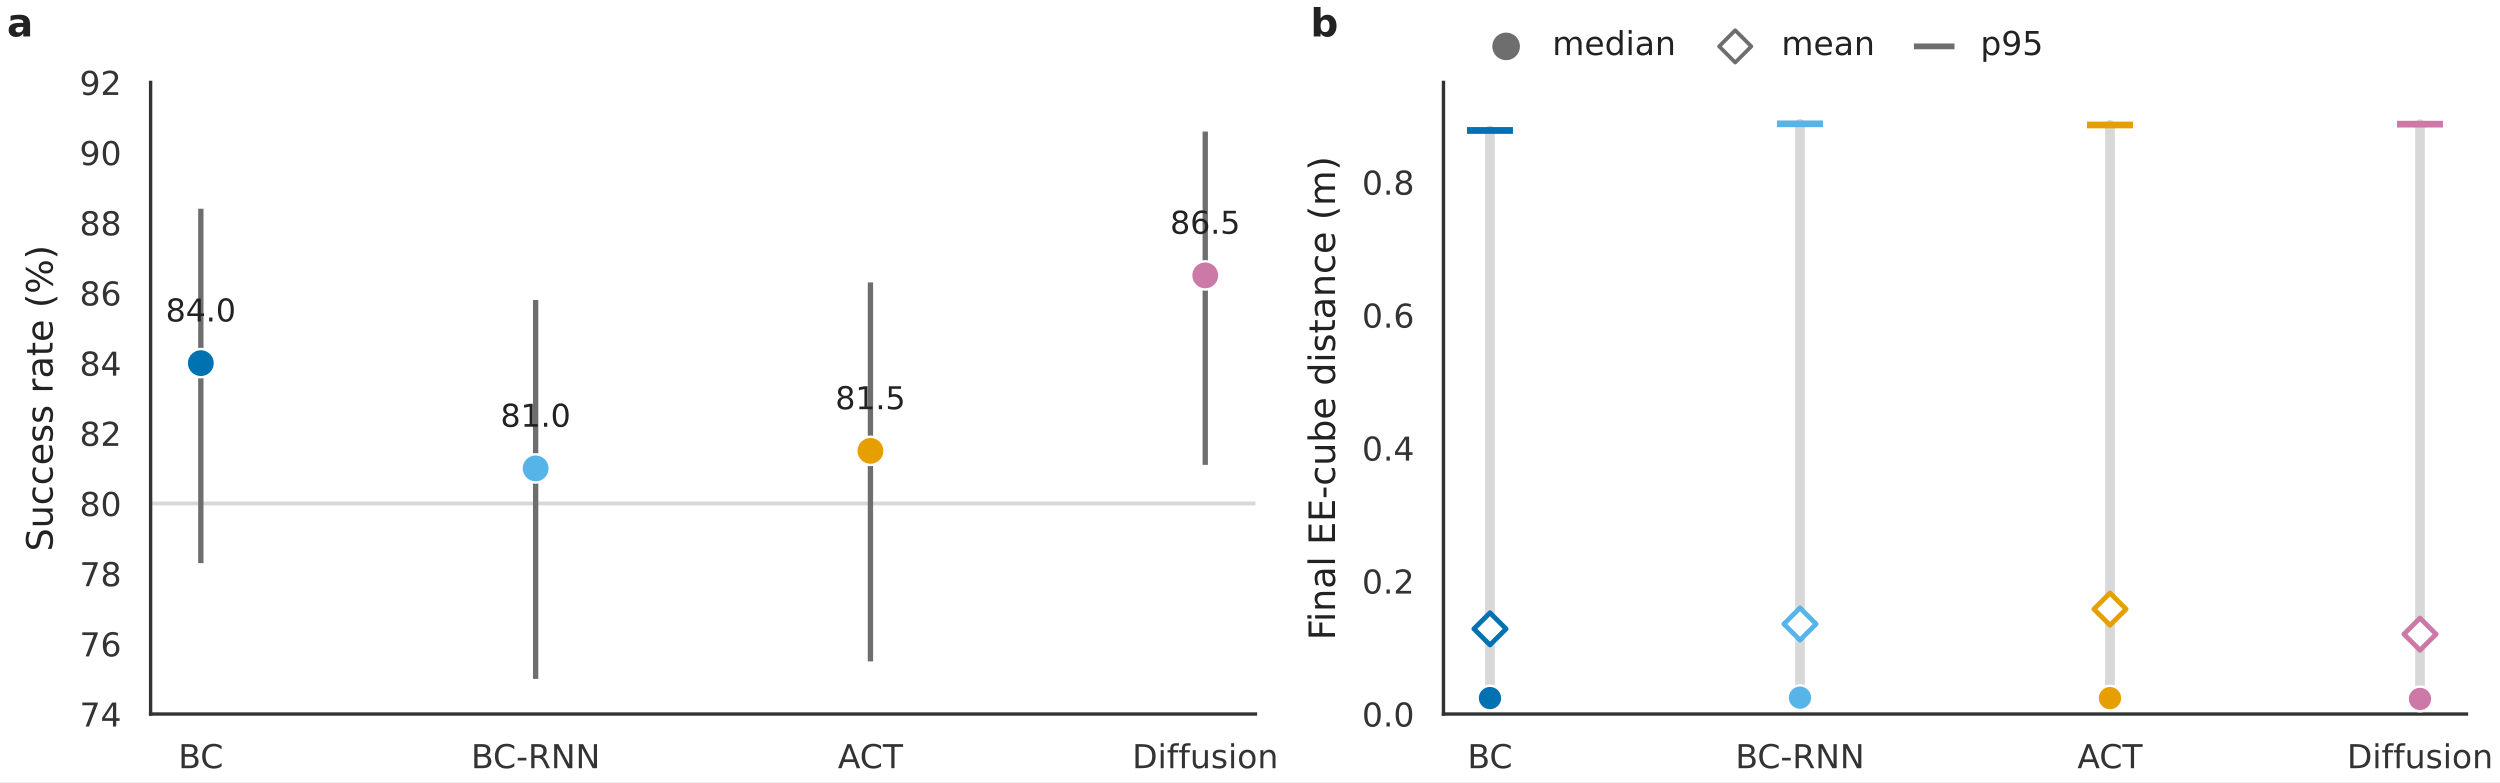
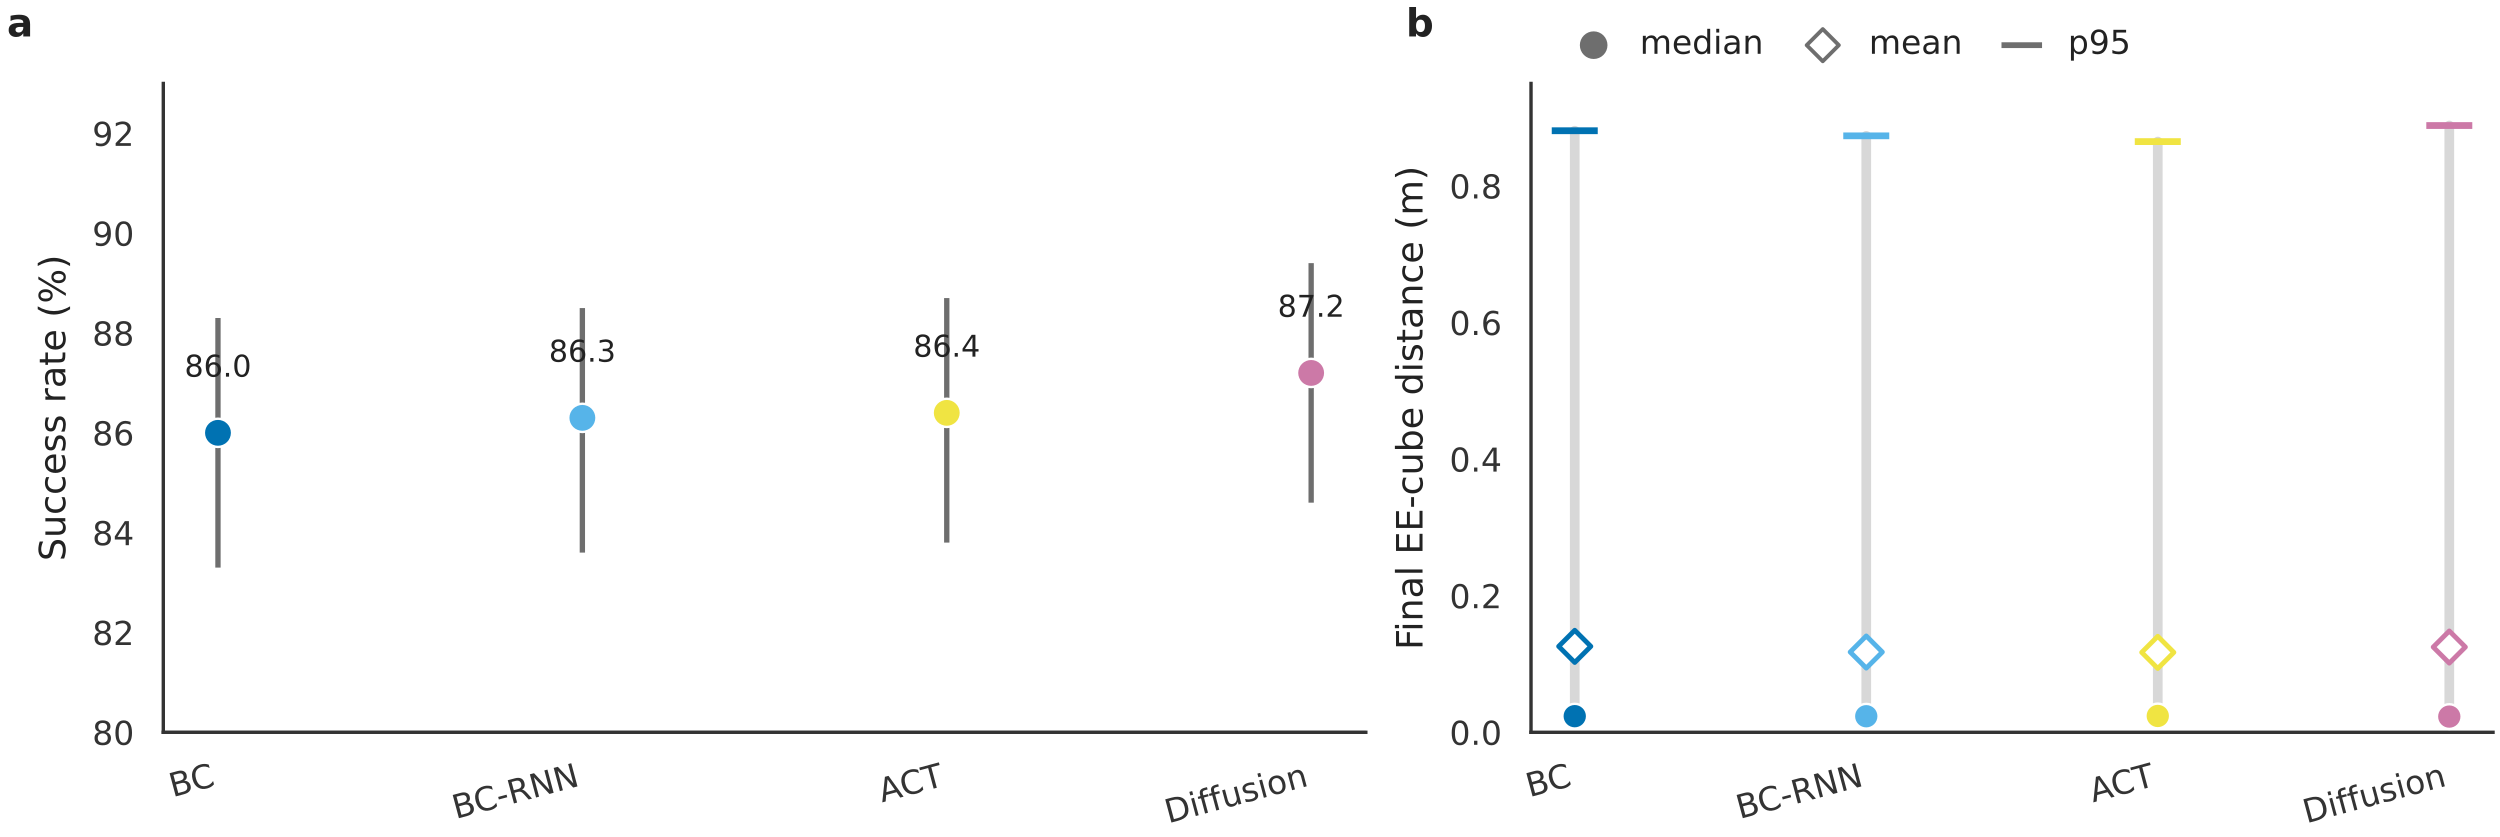
- <svg xmlns="http://www.w3.org/2000/svg" xmlns:xlink="http://www.w3.org/1999/xlink" width="515.619pt" height="161.287pt" viewBox="0 0 515.619 161.287" version="1.1">
+ <svg xmlns="http://www.w3.org/2000/svg" xmlns:xlink="http://www.w3.org/1999/xlink" width="515.615pt" height="172.626pt" viewBox="0 0 515.615 172.626" version="1.1">
  <defs>
    <style type="text/css">*{stroke-linejoin: round; stroke-linecap: butt}</style>
  </defs>
  <g id="figure_1">
    <g id="patch_1">
-       <path d="M 0 161.287  L 515.619 161.287  L 515.619 0  L 0 0  z " style="fill: #ffffff" />
+       <path d="M 0 172.626  L 515.615 172.626  L 515.615 0  L 0 0  z " style="fill: #ffffff" />
    </g>
    <g id="axes_1">
      <g id="patch_2">
-         <path d="M 31.064 147.266  L 258.937 147.266  L 258.937 16.999  L 31.064 16.999  z " style="fill: #ffffff" />
+         <path d="M 33.681 151.032  L 281.693 151.032  L 281.693 17.212  L 33.681 17.212  z " style="fill: #ffffff" />
      </g>
      <g id="line2d_1">
-         <path d="M 31.064 103.843  L 258.937 103.843  " clip-path="url(#p1df1c89a19)" style="fill: none; stroke: #d8d8d8; stroke-width: 0.8; stroke-linecap: round" />
+         <path d="M 33.681 151.032  L 281.693 151.032  " clip-path="url(#pcecabc7725)" style="fill: none; stroke: #d8d8d8; stroke-width: 0.8; stroke-linecap: round" />
      </g>
      <g id="matplotlib.axis_1">
        <g id="xtick_1">
          <g id="text_1">
-             <text style="font-size: 6.8px; font-family: 'DejaVu Sans'; text-anchor: middle; fill: #333333" x="41.421" y="158.433" transform="rotate(-0 41.4214 158.4329)">BC</text>
+             <text style="font-size: 6.8px; font-family: 'DejaVu Sans'; fill: #333333" transform="translate(35.61069 164.4287) rotate(-15)">BC</text>
          </g>
        </g>
        <g id="xtick_2">
          <g id="text_2">
-             <text style="font-size: 6.8px; font-family: 'DejaVu Sans'; text-anchor: middle; fill: #333333" x="110.474" y="158.433" transform="rotate(-0 110.4739 158.4329)">BC-RNN</text>
+             <text style="font-size: 6.8px; font-family: 'DejaVu Sans'; fill: #333333" transform="translate(94.00422 168.9199) rotate(-15)">BC-RNN</text>
          </g>
        </g>
        <g id="xtick_3">
          <g id="text_3">
-             <text style="font-size: 6.8px; font-family: 'DejaVu Sans'; text-anchor: middle; fill: #333333" x="179.526" y="158.433" transform="rotate(-0 179.5264 158.4329)">ACT</text>
+             <text style="font-size: 6.8px; font-family: 'DejaVu Sans'; fill: #333333" transform="translate(181.9222 165.5) rotate(-15)">ACT</text>
          </g>
        </g>
        <g id="xtick_4">
          <g id="text_4">
-             <text style="font-size: 6.8px; font-family: 'DejaVu Sans'; text-anchor: middle; fill: #333333" x="248.579" y="158.433" transform="rotate(-0 248.5789 158.4329)">Diffusion</text>
+             <text style="font-size: 6.8px; font-family: 'DejaVu Sans'; fill: #333333" transform="translate(240.9562 169.8197) rotate(-15)">Diffusion</text>
          </g>
        </g>
      </g>
      <g id="matplotlib.axis_2">
        <g id="ytick_1">
          <g id="text_5">
-             <text style="font-size: 6.8px; font-family: 'DejaVu Sans'; text-anchor: end; fill: #333333" x="25.064" y="149.849" transform="rotate(-0 25.06352 149.8494)">74</text>
+             <text style="font-size: 6.8px; font-family: 'DejaVu Sans'; text-anchor: end; fill: #333333" x="27.681" y="153.616" transform="rotate(-0 27.68149 153.6156)">80</text>
          </g>
        </g>
        <g id="ytick_2">
          <g id="text_6">
-             <text style="font-size: 6.8px; font-family: 'DejaVu Sans'; text-anchor: end; fill: #333333" x="25.064" y="135.375" transform="rotate(-0 25.06352 135.3753)">76</text>
+             <text style="font-size: 6.8px; font-family: 'DejaVu Sans'; text-anchor: end; fill: #333333" x="27.681" y="133.028" transform="rotate(-0 27.68149 133.0278)">82</text>
          </g>
        </g>
        <g id="ytick_3">
          <g id="text_7">
-             <text style="font-size: 6.8px; font-family: 'DejaVu Sans'; text-anchor: end; fill: #333333" x="25.064" y="120.901" transform="rotate(-0 25.06352 120.9011)">78</text>
+             <text style="font-size: 6.8px; font-family: 'DejaVu Sans'; text-anchor: end; fill: #333333" x="27.681" y="112.44" transform="rotate(-0 27.68149 112.4401)">84</text>
          </g>
        </g>
        <g id="ytick_4">
          <g id="text_8">
-             <text style="font-size: 6.8px; font-family: 'DejaVu Sans'; text-anchor: end; fill: #333333" x="25.064" y="106.427" transform="rotate(-0 25.06352 106.427)">80</text>
+             <text style="font-size: 6.8px; font-family: 'DejaVu Sans'; text-anchor: end; fill: #333333" x="27.681" y="91.852" transform="rotate(-0 27.68149 91.85233)">86</text>
          </g>
        </g>
        <g id="ytick_5">
          <g id="text_9">
-             <text style="font-size: 6.8px; font-family: 'DejaVu Sans'; text-anchor: end; fill: #333333" x="25.064" y="91.953" transform="rotate(-0 25.06352 91.9528)">82</text>
+             <text style="font-size: 6.8px; font-family: 'DejaVu Sans'; text-anchor: end; fill: #333333" x="27.681" y="71.265" transform="rotate(-0 27.68149 71.26457)">88</text>
          </g>
        </g>
        <g id="ytick_6">
          <g id="text_10">
-             <text style="font-size: 6.8px; font-family: 'DejaVu Sans'; text-anchor: end; fill: #333333" x="25.064" y="77.479" transform="rotate(-0 25.06352 77.47864)">84</text>
+             <text style="font-size: 6.8px; font-family: 'DejaVu Sans'; text-anchor: end; fill: #333333" x="27.681" y="50.677" transform="rotate(-0 27.68149 50.67682)">90</text>
          </g>
        </g>
        <g id="ytick_7">
          <g id="text_11">
-             <text style="font-size: 6.8px; font-family: 'DejaVu Sans'; text-anchor: end; fill: #333333" x="25.064" y="63.004" transform="rotate(-0 25.06352 63.00448)">86</text>
-           </g>
-         </g>
-         <g id="ytick_8">
-           <g id="text_12">
-             <text style="font-size: 6.8px; font-family: 'DejaVu Sans'; text-anchor: end; fill: #333333" x="25.064" y="48.53" transform="rotate(-0 25.06352 48.53033)">88</text>
-           </g>
-         </g>
-         <g id="ytick_9">
-           <g id="text_13">
-             <text style="font-size: 6.8px; font-family: 'DejaVu Sans'; text-anchor: end; fill: #333333" x="25.064" y="34.056" transform="rotate(-0 25.06352 34.05617)">90</text>
-           </g>
-         </g>
-         <g id="ytick_10">
-           <g id="text_14">
-             <text style="font-size: 6.8px; font-family: 'DejaVu Sans'; text-anchor: end; fill: #333333" x="25.064" y="19.582" transform="rotate(-0 25.06352 19.58201)">92</text>
-           </g>
-         </g>
-         <g id="text_15">
-           <text style="font-size: 7.5px; font-family: 'DejaVu Sans'; text-anchor: middle; fill: #222222" x="10.851" y="82.132" transform="rotate(-90 10.85076 82.13225)">Success rate (%)</text>
+             <text style="font-size: 6.8px; font-family: 'DejaVu Sans'; text-anchor: end; fill: #333333" x="27.681" y="30.089" transform="rotate(-0 27.68149 30.08907)">92</text>
+           </g>
+         </g>
+         <g id="text_12">
+           <text style="font-size: 7.5px; font-family: 'DejaVu Sans'; text-anchor: middle; fill: #222222" x="13.469" y="84.122" transform="rotate(-90 13.46873 84.12192)">Success rate (%)</text>
        </g>
      </g>
      <g id="LineCollection_1">
-         <path d="M 41.421 116.147  L 41.421 43.052  " clip-path="url(#p1df1c89a19)" style="fill: none; stroke: #6e6e6e; stroke-width: 1.1" />
+         <path d="M 44.955 117.062  L 44.955 65.593  " clip-path="url(#pcecabc7725)" style="fill: none; stroke: #6e6e6e; stroke-width: 1.1" />
      </g>
      <g id="LineCollection_2">
-         <path d="M 110.474 140.029  L 110.474 61.868  " clip-path="url(#p1df1c89a19)" style="fill: none; stroke: #6e6e6e; stroke-width: 1.1" />
+         <path d="M 120.11 113.974  L 120.11 63.534  " clip-path="url(#pcecabc7725)" style="fill: none; stroke: #6e6e6e; stroke-width: 1.1" />
      </g>
      <g id="LineCollection_3">
-         <path d="M 179.526 136.41  L 179.526 58.25  " clip-path="url(#p1df1c89a19)" style="fill: none; stroke: #6e6e6e; stroke-width: 1.1" />
+         <path d="M 195.265 111.915  L 195.265 61.475  " clip-path="url(#pcecabc7725)" style="fill: none; stroke: #6e6e6e; stroke-width: 1.1" />
      </g>
      <g id="LineCollection_4">
-         <path d="M 248.579 95.883  L 248.579 27.13  " clip-path="url(#p1df1c89a19)" style="fill: none; stroke: #6e6e6e; stroke-width: 1.1" />
+         <path d="M 270.42 103.68  L 270.42 54.27  " clip-path="url(#pcecabc7725)" style="fill: none; stroke: #6e6e6e; stroke-width: 1.1" />
      </g>
      <g id="patch_3">
-         <path d="M 31.064 147.266  L 31.064 16.999  " style="fill: none; stroke: #333333; stroke-width: 0.7; stroke-linejoin: miter; stroke-linecap: square" />
+         <path d="M 33.681 151.032  L 33.681 17.212  " style="fill: none; stroke: #333333; stroke-width: 0.7; stroke-linejoin: miter; stroke-linecap: square" />
      </g>
      <g id="patch_4">
-         <path d="M 31.064 147.266  L 258.937 147.266  " style="fill: none; stroke: #333333; stroke-width: 0.7; stroke-linejoin: miter; stroke-linecap: square" />
+         <path d="M 33.681 151.032  L 281.693 151.032  " style="fill: none; stroke: #333333; stroke-width: 0.7; stroke-linejoin: miter; stroke-linecap: square" />
      </g>
      <g id="PathCollection_1">
        <defs>
-           <path id="ma4ad01f9b2" d="M 0 2.915  C 0.773 2.915 1.515 2.608 2.062 2.062  C 2.608 1.515 2.915 0.773 2.915 0  C 2.915 -0.773 2.608 -1.515 2.062 -2.062  C 1.515 -2.608 0.773 -2.915 0 -2.915  C -0.773 -2.915 -1.515 -2.608 -2.062 -2.062  C -2.608 -1.515 -2.915 -0.773 -2.915 0  C -2.915 0.773 -2.608 1.515 -2.062 2.062  C -1.515 2.608 -0.773 2.915 0 2.915  z " style="stroke: #ffffff; stroke-width: 0.5" />
-         </defs>
-         <g clip-path="url(#p1df1c89a19)">
-           <use xlink:href="#ma4ad01f9b2" x="41.421" y="74.895" style="fill: #0072b2; stroke: #ffffff; stroke-width: 0.5" />
+           <path id="m699aed034b" d="M 0 2.915  C 0.773 2.915 1.515 2.608 2.062 2.062  C 2.608 1.515 2.915 0.773 2.915 0  C 2.915 -0.773 2.608 -1.515 2.062 -2.062  C 1.515 -2.608 0.773 -2.915 0 -2.915  C -0.773 -2.915 -1.515 -2.608 -2.062 -2.062  C -2.608 -1.515 -2.915 -0.773 -2.915 0  C -2.915 0.773 -2.608 1.515 -2.062 2.062  C -1.515 2.608 -0.773 2.915 0 2.915  z " style="stroke: #ffffff; stroke-width: 0.5" />
+         </defs>
+         <g clip-path="url(#pcecabc7725)">
+           <use xlink:href="#m699aed034b" x="44.955" y="89.269" style="fill: #0072b2; stroke: #ffffff; stroke-width: 0.5" />
+         </g>
+       </g>
+       <g id="text_13">
+         <text style="font-size: 6.2px; font-family: 'DejaVu Sans'; text-anchor: middle; fill: #222222" x="44.955" y="77.686" transform="rotate(-0 44.95474 77.68558)">86.0</text>
+       </g>
+       <g id="PathCollection_2">
+         <defs>
+           <path id="m3c44e42599" d="M 0 2.915  C 0.773 2.915 1.515 2.608 2.062 2.062  C 2.608 1.515 2.915 0.773 2.915 0  C 2.915 -0.773 2.608 -1.515 2.062 -2.062  C 1.515 -2.608 0.773 -2.915 0 -2.915  C -0.773 -2.915 -1.515 -2.608 -2.062 -2.062  C -2.608 -1.515 -2.915 -0.773 -2.915 0  C -2.915 0.773 -2.608 1.515 -2.062 2.062  C -1.515 2.608 -0.773 2.915 0 2.915  z " style="stroke: #ffffff; stroke-width: 0.5" />
+         </defs>
+         <g clip-path="url(#pcecabc7725)">
+           <use xlink:href="#m3c44e42599" x="120.11" y="86.181" style="fill: #56b4e9; stroke: #ffffff; stroke-width: 0.5" />
+         </g>
+       </g>
+       <g id="text_14">
+         <text style="font-size: 6.2px; font-family: 'DejaVu Sans'; text-anchor: middle; fill: #222222" x="120.11" y="74.597" transform="rotate(-0 120.1097 74.59741)">86.3</text>
+       </g>
+       <g id="PathCollection_3">
+         <defs>
+           <path id="m711483ba0e" d="M 0 2.915  C 0.773 2.915 1.515 2.608 2.062 2.062  C 2.608 1.515 2.915 0.773 2.915 0  C 2.915 -0.773 2.608 -1.515 2.062 -2.062  C 1.515 -2.608 0.773 -2.915 0 -2.915  C -0.773 -2.915 -1.515 -2.608 -2.062 -2.062  C -2.608 -1.515 -2.915 -0.773 -2.915 0  C -2.915 0.773 -2.608 1.515 -2.062 2.062  C -1.515 2.608 -0.773 2.915 0 2.915  z " style="stroke: #ffffff; stroke-width: 0.5" />
+         </defs>
+         <g clip-path="url(#pcecabc7725)">
+           <use xlink:href="#m711483ba0e" x="195.265" y="85.151" style="fill: #f0e442; stroke: #ffffff; stroke-width: 0.5" />
+         </g>
+       </g>
+       <g id="text_15">
+         <text style="font-size: 6.2px; font-family: 'DejaVu Sans'; text-anchor: middle; fill: #222222" x="195.265" y="73.568" transform="rotate(-0 195.2647 73.56802)">86.4</text>
+       </g>
+       <g id="PathCollection_4">
+         <defs>
+           <path id="mead532c8eb" d="M 0 2.915  C 0.773 2.915 1.515 2.608 2.062 2.062  C 2.608 1.515 2.915 0.773 2.915 0  C 2.915 -0.773 2.608 -1.515 2.062 -2.062  C 1.515 -2.608 0.773 -2.915 0 -2.915  C -0.773 -2.915 -1.515 -2.608 -2.062 -2.062  C -2.608 -1.515 -2.915 -0.773 -2.915 0  C -2.915 0.773 -2.608 1.515 -2.062 2.062  C -1.515 2.608 -0.773 2.915 0 2.915  z " style="stroke: #ffffff; stroke-width: 0.5" />
+         </defs>
+         <g clip-path="url(#pcecabc7725)">
+           <use xlink:href="#mead532c8eb" x="270.42" y="76.916" style="fill: #cc79a7; stroke: #ffffff; stroke-width: 0.5" />
        </g>
      </g>
      <g id="text_16">
-         <text style="font-size: 6.5px; font-family: 'DejaVu Sans'; text-anchor: middle; fill: #222222" x="41.421" y="66.306" transform="rotate(-0 41.4214 66.3063)">84.0</text>
-       </g>
-       <g id="PathCollection_2">
-         <defs>
-           <path id="mbbac68de20" d="M 0 2.915  C 0.773 2.915 1.515 2.608 2.062 2.062  C 2.608 1.515 2.915 0.773 2.915 0  C 2.915 -0.773 2.608 -1.515 2.062 -2.062  C 1.515 -2.608 0.773 -2.915 0 -2.915  C -0.773 -2.915 -1.515 -2.608 -2.062 -2.062  C -2.608 -1.515 -2.915 -0.773 -2.915 0  C -2.915 0.773 -2.608 1.515 -2.062 2.062  C -1.515 2.608 -0.773 2.915 0 2.915  z " style="stroke: #ffffff; stroke-width: 0.5" />
-         </defs>
-         <g clip-path="url(#p1df1c89a19)">
-           <use xlink:href="#mbbac68de20" x="110.474" y="96.606" style="fill: #56b4e9; stroke: #ffffff; stroke-width: 0.5" />
-         </g>
+         <text style="font-size: 6.2px; font-family: 'DejaVu Sans'; text-anchor: middle; fill: #222222" x="270.42" y="65.333" transform="rotate(-0 270.4197 65.33292)">87.2</text>
      </g>
      <g id="text_17">
-         <text style="font-size: 6.5px; font-family: 'DejaVu Sans'; text-anchor: middle; fill: #222222" x="110.474" y="88.018" transform="rotate(-0 110.4739 88.01753)">81.0</text>
-       </g>
-       <g id="PathCollection_3">
-         <defs>
-           <path id="m18b6cde4ef" d="M 0 2.915  C 0.773 2.915 1.515 2.608 2.062 2.062  C 2.608 1.515 2.915 0.773 2.915 0  C 2.915 -0.773 2.608 -1.515 2.062 -2.062  C 1.515 -2.608 0.773 -2.915 0 -2.915  C -0.773 -2.915 -1.515 -2.608 -2.062 -2.062  C -2.608 -1.515 -2.915 -0.773 -2.915 0  C -2.915 0.773 -2.608 1.515 -2.062 2.062  C -1.515 2.608 -0.773 2.915 0 2.915  z " style="stroke: #ffffff; stroke-width: 0.5" />
-         </defs>
-         <g clip-path="url(#p1df1c89a19)">
-           <use xlink:href="#m18b6cde4ef" x="179.526" y="92.988" style="fill: #e69f00; stroke: #ffffff; stroke-width: 0.5" />
-         </g>
-       </g>
-       <g id="text_18">
-         <text style="font-size: 6.5px; font-family: 'DejaVu Sans'; text-anchor: middle; fill: #222222" x="179.526" y="84.399" transform="rotate(-0 179.5264 84.39899)">81.5</text>
-       </g>
-       <g id="PathCollection_4">
-         <defs>
-           <path id="m682265e60e" d="M 0 2.915  C 0.773 2.915 1.515 2.608 2.062 2.062  C 2.608 1.515 2.915 0.773 2.915 0  C 2.915 -0.773 2.608 -1.515 2.062 -2.062  C 1.515 -2.608 0.773 -2.915 0 -2.915  C -0.773 -2.915 -1.515 -2.608 -2.062 -2.062  C -2.608 -1.515 -2.915 -0.773 -2.915 0  C -2.915 0.773 -2.608 1.515 -2.062 2.062  C -1.515 2.608 -0.773 2.915 0 2.915  z " style="stroke: #ffffff; stroke-width: 0.5" />
-         </defs>
-         <g clip-path="url(#p1df1c89a19)">
-           <use xlink:href="#m682265e60e" x="248.579" y="56.802" style="fill: #cc79a7; stroke: #ffffff; stroke-width: 0.5" />
-         </g>
-       </g>
-       <g id="text_19">
-         <text style="font-size: 6.5px; font-family: 'DejaVu Sans'; text-anchor: middle; fill: #222222" x="248.579" y="48.214" transform="rotate(-0 248.5789 48.2136)">86.5</text>
-       </g>
-       <g id="text_20">
        <text style="font-weight: 700; font-size: 8px; font-family: 'DejaVu Sans'; text-anchor: start; fill: #222222" x="1.44" y="7.519" transform="rotate(-0 1.44 7.51875)">a</text>
      </g>
    </g>
    <g id="axes_2">
      <g id="patch_5">
-         <path d="M 297.714 147.266  L 508.707 147.266  L 508.707 16.999  L 297.714 16.999  z " style="fill: #ffffff" />
+         <path d="M 315.766 151.032  L 514.175 151.032  L 514.175 17.212  L 315.766 17.212  z " style="fill: #ffffff" />
      </g>
      <g id="matplotlib.axis_3">
        <g id="xtick_5">
+           <g id="text_18">
+             <text style="font-size: 6.8px; font-family: 'DejaVu Sans'; fill: #333333" transform="translate(315.4407 164.4287) rotate(-15)">BC</text>
+           </g>
+         </g>
+         <g id="xtick_6">
+           <g id="text_19">
+             <text style="font-size: 6.8px; font-family: 'DejaVu Sans'; fill: #333333" transform="translate(358.8033 168.9199) rotate(-15)">BC-RNN</text>
+           </g>
+         </g>
+         <g id="xtick_7">
+           <g id="text_20">
+             <text style="font-size: 6.8px; font-family: 'DejaVu Sans'; fill: #333333" transform="translate(431.6903 165.5) rotate(-15)">ACT</text>
+           </g>
+         </g>
+         <g id="xtick_8">
          <g id="text_21">
-             <text style="font-size: 6.8px; font-family: 'DejaVu Sans'; text-anchor: middle; fill: #333333" x="307.304" y="158.433" transform="rotate(-0 307.3043 158.4329)">BC</text>
-           </g>
-         </g>
-         <g id="xtick_6">
+             <text style="font-size: 6.8px; font-family: 'DejaVu Sans'; fill: #333333" transform="translate(475.6932 169.8197) rotate(-15)">Diffusion</text>
+           </g>
+         </g>
+       </g>
+       <g id="matplotlib.axis_4">
+         <g id="ytick_8">
          <g id="text_22">
-             <text style="font-size: 6.8px; font-family: 'DejaVu Sans'; text-anchor: middle; fill: #333333" x="371.242" y="158.433" transform="rotate(-0 371.2418 158.4329)">BC-RNN</text>
-           </g>
-         </g>
-         <g id="xtick_7">
+             <text style="font-size: 6.8px; font-family: 'DejaVu Sans'; text-anchor: end; fill: #333333" x="309.766" y="153.616" transform="rotate(-0 309.7662 153.6156)">0.0</text>
+           </g>
+         </g>
+         <g id="ytick_9">
          <g id="text_23">
-             <text style="font-size: 6.8px; font-family: 'DejaVu Sans'; text-anchor: middle; fill: #333333" x="435.179" y="158.433" transform="rotate(-0 435.1793 158.4329)">ACT</text>
-           </g>
-         </g>
-         <g id="xtick_8">
+             <text style="font-size: 6.8px; font-family: 'DejaVu Sans'; text-anchor: end; fill: #333333" x="309.766" y="125.443" transform="rotate(-0 309.7662 125.4429)">0.2</text>
+           </g>
+         </g>
+         <g id="ytick_10">
          <g id="text_24">
-             <text style="font-size: 6.8px; font-family: 'DejaVu Sans'; text-anchor: middle; fill: #333333" x="499.117" y="158.433" transform="rotate(-0 499.1168 158.4329)">Diffusion</text>
-           </g>
-         </g>
-       </g>
-       <g id="matplotlib.axis_4">
+             <text style="font-size: 6.8px; font-family: 'DejaVu Sans'; text-anchor: end; fill: #333333" x="309.766" y="97.27" transform="rotate(-0 309.7662 97.27016)">0.4</text>
+           </g>
+         </g>
        <g id="ytick_11">
          <g id="text_25">
-             <text style="font-size: 6.8px; font-family: 'DejaVu Sans'; text-anchor: end; fill: #333333" x="291.714" y="149.849" transform="rotate(-0 291.7137 149.8494)">0.0</text>
+             <text style="font-size: 6.8px; font-family: 'DejaVu Sans'; text-anchor: end; fill: #333333" x="309.766" y="69.097" transform="rotate(-0 309.7662 69.09744)">0.6</text>
          </g>
        </g>
        <g id="ytick_12">
          <g id="text_26">
-             <text style="font-size: 6.8px; font-family: 'DejaVu Sans'; text-anchor: end; fill: #333333" x="291.714" y="122.425" transform="rotate(-0 291.7137 122.4247)">0.2</text>
-           </g>
-         </g>
-         <g id="ytick_13">
-           <g id="text_27">
-             <text style="font-size: 6.8px; font-family: 'DejaVu Sans'; text-anchor: end; fill: #333333" x="291.714" y="95" transform="rotate(-0 291.7137 94.99999)">0.4</text>
-           </g>
-         </g>
-         <g id="ytick_14">
-           <g id="text_28">
-             <text style="font-size: 6.8px; font-family: 'DejaVu Sans'; text-anchor: end; fill: #333333" x="291.714" y="67.575" transform="rotate(-0 291.7137 67.57527)">0.6</text>
-           </g>
-         </g>
-         <g id="ytick_15">
-           <g id="text_29">
-             <text style="font-size: 6.8px; font-family: 'DejaVu Sans'; text-anchor: end; fill: #333333" x="291.714" y="40.151" transform="rotate(-0 291.7137 40.15055)">0.8</text>
-           </g>
-         </g>
-         <g id="text_30">
-           <text style="font-size: 7.5px; font-family: 'DejaVu Sans'; text-anchor: middle; fill: #222222" x="275.34" y="82.132" transform="rotate(-90 275.3398 82.13225)">Final EE-cube distance (m)</text>
+             <text style="font-size: 6.8px; font-family: 'DejaVu Sans'; text-anchor: end; fill: #333333" x="309.766" y="40.925" transform="rotate(-0 309.7662 40.92473)">0.8</text>
+           </g>
+         </g>
+         <g id="text_27">
+           <text style="font-size: 7.5px; font-family: 'DejaVu Sans'; text-anchor: middle; fill: #222222" x="293.392" y="84.122" transform="rotate(-90 293.3923 84.12192)">Final EE-cube distance (m)</text>
        </g>
      </g>
      <g id="line2d_2">
-         <path d="M 307.304 143.975  L 307.304 26.913  " clip-path="url(#peda211c031)" style="fill: none; stroke: #d8d8d8; stroke-width: 2; stroke-linecap: round" />
+         <path d="M 324.785 147.708  L 324.785 26.959  " clip-path="url(#p4e4ead5788)" style="fill: none; stroke: #d8d8d8; stroke-width: 2; stroke-linecap: round" />
      </g>
      <g id="line2d_3">
-         <path d="M 371.242 143.893  L 371.242 25.541  " clip-path="url(#peda211c031)" style="fill: none; stroke: #d8d8d8; stroke-width: 2; stroke-linecap: round" />
+         <path d="M 384.909 147.722  L 384.909 28.016  " clip-path="url(#p4e4ead5788)" style="fill: none; stroke: #d8d8d8; stroke-width: 2; stroke-linecap: round" />
      </g>
      <g id="line2d_4">
-         <path d="M 435.179 143.989  L 435.179 25.774  " clip-path="url(#peda211c031)" style="fill: none; stroke: #d8d8d8; stroke-width: 2; stroke-linecap: round" />
+         <path d="M 445.033 147.665  L 445.033 29.199  " clip-path="url(#p4e4ead5788)" style="fill: none; stroke: #d8d8d8; stroke-width: 2; stroke-linecap: round" />
      </g>
      <g id="line2d_5">
-         <path d="M 499.117 144.153  L 499.117 25.61  " clip-path="url(#peda211c031)" style="fill: none; stroke: #d8d8d8; stroke-width: 2; stroke-linecap: round" />
+         <path d="M 505.157 147.792  L 505.157 25.889  " clip-path="url(#p4e4ead5788)" style="fill: none; stroke: #d8d8d8; stroke-width: 2; stroke-linecap: round" />
      </g>
      <g id="PathCollection_5" />
      <g id="PathCollection_6" />
      <g id="PathCollection_7" />
      <g id="patch_6">
-         <path d="M 297.714 147.266  L 297.714 16.999  " style="fill: none; stroke: #333333; stroke-width: 0.7; stroke-linejoin: miter; stroke-linecap: square" />
+         <path d="M 315.766 151.032  L 315.766 17.212  " style="fill: none; stroke: #333333; stroke-width: 0.7; stroke-linejoin: miter; stroke-linecap: square" />
      </g>
      <g id="patch_7">
-         <path d="M 297.714 147.266  L 508.707 147.266  " style="fill: none; stroke: #333333; stroke-width: 0.7; stroke-linejoin: miter; stroke-linecap: square" />
+         <path d="M 315.766 151.032  L 514.175 151.032  " style="fill: none; stroke: #333333; stroke-width: 0.7; stroke-linejoin: miter; stroke-linecap: square" />
      </g>
      <g id="PathCollection_8">
        <defs>
-           <path id="md6e223abc3" d="M 0 2.55  C 0.676 2.55 1.325 2.281 1.803 1.803  C 2.281 1.325 2.55 0.676 2.55 0  C 2.55 -0.676 2.281 -1.325 1.803 -1.803  C 1.325 -2.281 0.676 -2.55 0 -2.55  C -0.676 -2.55 -1.325 -2.281 -1.803 -1.803  C -2.281 -1.325 -2.55 -0.676 -2.55 0  C -2.55 0.676 -2.281 1.325 -1.803 1.803  C -1.325 2.281 -0.676 2.55 0 2.55  z " style="stroke: #ffffff; stroke-width: 0.5" />
-         </defs>
-         <g clip-path="url(#peda211c031)">
-           <use xlink:href="#md6e223abc3" x="307.304" y="143.975" style="fill: #0072b2; stroke: #ffffff; stroke-width: 0.5" />
+           <path id="mb30e5e3129" d="M 0 2.55  C 0.676 2.55 1.325 2.281 1.803 1.803  C 2.281 1.325 2.55 0.676 2.55 0  C 2.55 -0.676 2.281 -1.325 1.803 -1.803  C 1.325 -2.281 0.676 -2.55 0 -2.55  C -0.676 -2.55 -1.325 -2.281 -1.803 -1.803  C -2.281 -1.325 -2.55 -0.676 -2.55 0  C -2.55 0.676 -2.281 1.325 -1.803 1.803  C -1.325 2.281 -0.676 2.55 0 2.55  z " style="stroke: #ffffff; stroke-width: 0.5" />
+         </defs>
+         <g clip-path="url(#p4e4ead5788)">
+           <use xlink:href="#mb30e5e3129" x="324.785" y="147.708" style="fill: #0072b2; stroke: #ffffff; stroke-width: 0.5" />
        </g>
      </g>
      <g id="PathCollection_9">
        <defs>
-           <path id="mcfa566708f" d="M -0 3.317  L 3.317 0  L 0 -3.317  L -3.317 -0  z " style="stroke: #0072b2" />
-         </defs>
-         <g clip-path="url(#peda211c031)">
-           <use xlink:href="#mcfa566708f" x="307.304" y="129.7" style="fill: #ffffff; stroke: #0072b2" />
+           <path id="m4be35f41cb" d="M -0 3.317  L 3.317 0  L 0 -3.317  L -3.317 -0  z " style="stroke: #0072b2" />
+         </defs>
+         <g clip-path="url(#p4e4ead5788)">
+           <use xlink:href="#m4be35f41cb" x="324.785" y="133.311" style="fill: #ffffff; stroke: #0072b2" />
        </g>
      </g>
      <g id="PathCollection_10">
        <defs>
-           <path id="m042eaab179" d="M 4.743 0  L -4.743 -0  " style="stroke: #0072b2; stroke-width: 1.4" />
-         </defs>
-         <g clip-path="url(#peda211c031)">
-           <use xlink:href="#m042eaab179" x="307.304" y="26.913" style="fill: #0072b2; stroke: #0072b2; stroke-width: 1.4" />
+           <path id="mf576587edd" d="M 4.743 0  L -4.743 -0  " style="stroke: #0072b2; stroke-width: 1.4" />
+         </defs>
+         <g clip-path="url(#p4e4ead5788)">
+           <use xlink:href="#mf576587edd" x="324.785" y="26.959" style="fill: #0072b2; stroke: #0072b2; stroke-width: 1.4" />
        </g>
      </g>
      <g id="PathCollection_11">
        <defs>
-           <path id="m69192504b5" d="M 0 2.55  C 0.676 2.55 1.325 2.281 1.803 1.803  C 2.281 1.325 2.55 0.676 2.55 0  C 2.55 -0.676 2.281 -1.325 1.803 -1.803  C 1.325 -2.281 0.676 -2.55 0 -2.55  C -0.676 -2.55 -1.325 -2.281 -1.803 -1.803  C -2.281 -1.325 -2.55 -0.676 -2.55 0  C -2.55 0.676 -2.281 1.325 -1.803 1.803  C -1.325 2.281 -0.676 2.55 0 2.55  z " style="stroke: #ffffff; stroke-width: 0.5" />
-         </defs>
-         <g clip-path="url(#peda211c031)">
-           <use xlink:href="#m69192504b5" x="371.242" y="143.893" style="fill: #56b4e9; stroke: #ffffff; stroke-width: 0.5" />
+           <path id="mb304acc5cd" d="M 0 2.55  C 0.676 2.55 1.325 2.281 1.803 1.803  C 2.281 1.325 2.55 0.676 2.55 0  C 2.55 -0.676 2.281 -1.325 1.803 -1.803  C 1.325 -2.281 0.676 -2.55 0 -2.55  C -0.676 -2.55 -1.325 -2.281 -1.803 -1.803  C -2.281 -1.325 -2.55 -0.676 -2.55 0  C -2.55 0.676 -2.281 1.325 -1.803 1.803  C -1.325 2.281 -0.676 2.55 0 2.55  z " style="stroke: #ffffff; stroke-width: 0.5" />
+         </defs>
+         <g clip-path="url(#p4e4ead5788)">
+           <use xlink:href="#mb304acc5cd" x="384.909" y="147.722" style="fill: #56b4e9; stroke: #ffffff; stroke-width: 0.5" />
        </g>
      </g>
      <g id="PathCollection_12">
        <defs>
-           <path id="m4f12a46711" d="M -0 3.317  L 3.317 0  L 0 -3.317  L -3.317 -0  z " style="stroke: #56b4e9" />
-         </defs>
-         <g clip-path="url(#peda211c031)">
-           <use xlink:href="#m4f12a46711" x="371.242" y="128.699" style="fill: #ffffff; stroke: #56b4e9" />
+           <path id="md8c5e6c2d8" d="M -0 3.317  L 3.317 0  L 0 -3.317  L -3.317 -0  z " style="stroke: #56b4e9" />
+         </defs>
+         <g clip-path="url(#p4e4ead5788)">
+           <use xlink:href="#md8c5e6c2d8" x="384.909" y="134.481" style="fill: #ffffff; stroke: #56b4e9" />
        </g>
      </g>
      <g id="PathCollection_13">
        <defs>
-           <path id="mc29c25c364" d="M 4.743 0  L -4.743 -0  " style="stroke: #56b4e9; stroke-width: 1.4" />
-         </defs>
-         <g clip-path="url(#peda211c031)">
-           <use xlink:href="#mc29c25c364" x="371.242" y="25.541" style="fill: #56b4e9; stroke: #56b4e9; stroke-width: 1.4" />
+           <path id="ma3d535d0c4" d="M 4.743 0  L -4.743 -0  " style="stroke: #56b4e9; stroke-width: 1.4" />
+         </defs>
+         <g clip-path="url(#p4e4ead5788)">
+           <use xlink:href="#ma3d535d0c4" x="384.909" y="28.016" style="fill: #56b4e9; stroke: #56b4e9; stroke-width: 1.4" />
        </g>
      </g>
      <g id="PathCollection_14">
        <defs>
-           <path id="m2151d6d089" d="M 0 2.55  C 0.676 2.55 1.325 2.281 1.803 1.803  C 2.281 1.325 2.55 0.676 2.55 0  C 2.55 -0.676 2.281 -1.325 1.803 -1.803  C 1.325 -2.281 0.676 -2.55 0 -2.55  C -0.676 -2.55 -1.325 -2.281 -1.803 -1.803  C -2.281 -1.325 -2.55 -0.676 -2.55 0  C -2.55 0.676 -2.281 1.325 -1.803 1.803  C -1.325 2.281 -0.676 2.55 0 2.55  z " style="stroke: #ffffff; stroke-width: 0.5" />
-         </defs>
-         <g clip-path="url(#peda211c031)">
-           <use xlink:href="#m2151d6d089" x="435.179" y="143.989" style="fill: #e69f00; stroke: #ffffff; stroke-width: 0.5" />
+           <path id="m705b99d614" d="M 0 2.55  C 0.676 2.55 1.325 2.281 1.803 1.803  C 2.281 1.325 2.55 0.676 2.55 0  C 2.55 -0.676 2.281 -1.325 1.803 -1.803  C 1.325 -2.281 0.676 -2.55 0 -2.55  C -0.676 -2.55 -1.325 -2.281 -1.803 -1.803  C -2.281 -1.325 -2.55 -0.676 -2.55 0  C -2.55 0.676 -2.281 1.325 -1.803 1.803  C -1.325 2.281 -0.676 2.55 0 2.55  z " style="stroke: #ffffff; stroke-width: 0.5" />
+         </defs>
+         <g clip-path="url(#p4e4ead5788)">
+           <use xlink:href="#m705b99d614" x="445.033" y="147.665" style="fill: #f0e442; stroke: #ffffff; stroke-width: 0.5" />
        </g>
      </g>
      <g id="PathCollection_15">
        <defs>
-           <path id="m2bfff43c32" d="M -0 3.317  L 3.317 0  L 0 -3.317  L -3.317 -0  z " style="stroke: #e69f00" />
-         </defs>
-         <g clip-path="url(#peda211c031)">
-           <use xlink:href="#m2bfff43c32" x="435.179" y="125.628" style="fill: #ffffff; stroke: #e69f00" />
+           <path id="me9dd9209f1" d="M -0 3.317  L 3.317 0  L 0 -3.317  L -3.317 -0  z " style="stroke: #f0e442" />
+         </defs>
+         <g clip-path="url(#p4e4ead5788)">
+           <use xlink:href="#me9dd9209f1" x="445.033" y="134.551" style="fill: #ffffff; stroke: #f0e442" />
        </g>
      </g>
      <g id="PathCollection_16">
        <defs>
-           <path id="mf702eb1f66" d="M 4.743 0  L -4.743 -0  " style="stroke: #e69f00; stroke-width: 1.4" />
-         </defs>
-         <g clip-path="url(#peda211c031)">
-           <use xlink:href="#mf702eb1f66" x="435.179" y="25.774" style="fill: #e69f00; stroke: #e69f00; stroke-width: 1.4" />
+           <path id="mf5f2422115" d="M 4.743 0  L -4.743 -0  " style="stroke: #f0e442; stroke-width: 1.4" />
+         </defs>
+         <g clip-path="url(#p4e4ead5788)">
+           <use xlink:href="#mf5f2422115" x="445.033" y="29.199" style="fill: #f0e442; stroke: #f0e442; stroke-width: 1.4" />
        </g>
      </g>
      <g id="PathCollection_17">
        <defs>
-           <path id="m14fca4b2db" d="M 0 2.55  C 0.676 2.55 1.325 2.281 1.803 1.803  C 2.281 1.325 2.55 0.676 2.55 0  C 2.55 -0.676 2.281 -1.325 1.803 -1.803  C 1.325 -2.281 0.676 -2.55 0 -2.55  C -0.676 -2.55 -1.325 -2.281 -1.803 -1.803  C -2.281 -1.325 -2.55 -0.676 -2.55 0  C -2.55 0.676 -2.281 1.325 -1.803 1.803  C -1.325 2.281 -0.676 2.55 0 2.55  z " style="stroke: #ffffff; stroke-width: 0.5" />
-         </defs>
-         <g clip-path="url(#peda211c031)">
-           <use xlink:href="#m14fca4b2db" x="499.117" y="144.153" style="fill: #cc79a7; stroke: #ffffff; stroke-width: 0.5" />
+           <path id="ma8eba5d0c1" d="M 0 2.55  C 0.676 2.55 1.325 2.281 1.803 1.803  C 2.281 1.325 2.55 0.676 2.55 0  C 2.55 -0.676 2.281 -1.325 1.803 -1.803  C 1.325 -2.281 0.676 -2.55 0 -2.55  C -0.676 -2.55 -1.325 -2.281 -1.803 -1.803  C -2.281 -1.325 -2.55 -0.676 -2.55 0  C -2.55 0.676 -2.281 1.325 -1.803 1.803  C -1.325 2.281 -0.676 2.55 0 2.55  z " style="stroke: #ffffff; stroke-width: 0.5" />
+         </defs>
+         <g clip-path="url(#p4e4ead5788)">
+           <use xlink:href="#ma8eba5d0c1" x="505.157" y="147.792" style="fill: #cc79a7; stroke: #ffffff; stroke-width: 0.5" />
        </g>
      </g>
      <g id="PathCollection_18">
        <defs>
-           <path id="m31cfb5b553" d="M -0 3.317  L 3.317 0  L 0 -3.317  L -3.317 -0  z " style="stroke: #cc79a7" />
-         </defs>
-         <g clip-path="url(#peda211c031)">
-           <use xlink:href="#m31cfb5b553" x="499.117" y="130.797" style="fill: #ffffff; stroke: #cc79a7" />
+           <path id="m1f14ed110c" d="M -0 3.317  L 3.317 0  L 0 -3.317  L -3.317 -0  z " style="stroke: #cc79a7" />
+         </defs>
+         <g clip-path="url(#p4e4ead5788)">
+           <use xlink:href="#m1f14ed110c" x="505.157" y="133.452" style="fill: #ffffff; stroke: #cc79a7" />
        </g>
      </g>
      <g id="PathCollection_19">
        <defs>
-           <path id="m22d69c16e6" d="M 4.743 0  L -4.743 -0  " style="stroke: #cc79a7; stroke-width: 1.4" />
-         </defs>
-         <g clip-path="url(#peda211c031)">
-           <use xlink:href="#m22d69c16e6" x="499.117" y="25.61" style="fill: #cc79a7; stroke: #cc79a7; stroke-width: 1.4" />
-         </g>
-       </g>
-       <g id="text_31">
-         <text style="font-weight: 700; font-size: 8px; font-family: 'DejaVu Sans'; text-anchor: start; fill: #222222" x="270.284" y="7.519" transform="rotate(-0 270.2845 7.51875)">b</text>
+           <path id="m6c153293f5" d="M 4.743 0  L -4.743 -0  " style="stroke: #cc79a7; stroke-width: 1.4" />
+         </defs>
+         <g clip-path="url(#p4e4ead5788)">
+           <use xlink:href="#m6c153293f5" x="505.157" y="25.889" style="fill: #cc79a7; stroke: #cc79a7; stroke-width: 1.4" />
+         </g>
+       </g>
+       <g id="text_28">
+         <text style="font-weight: 700; font-size: 8px; font-family: 'DejaVu Sans'; text-anchor: start; fill: #222222" x="289.973" y="7.519" transform="rotate(-0 289.973 7.51875)">b</text>
      </g>
      <g id="legend_1">
        <g id="PathCollection_20">
          <defs>
-             <path id="m7802594291" d="M 0 2.449  C 0.65 2.449 1.273 2.191 1.732 1.732  C 2.191 1.273 2.449 0.65 2.449 0  C 2.449 -0.65 2.191 -1.273 1.732 -1.732  C 1.273 -2.191 0.65 -2.449 0 -2.449  C -0.65 -2.449 -1.273 -2.191 -1.732 -1.732  C -2.191 -1.273 -2.449 -0.65 -2.449 0  C -2.449 0.65 -2.191 1.273 -1.732 1.732  C -1.273 2.191 -0.65 2.449 0 2.449  z " style="stroke: #6e6e6e; stroke-width: 0.8" />
+             <path id="m5224adcbb4" d="M 0 2.449  C 0.65 2.449 1.273 2.191 1.732 1.732  C 2.191 1.273 2.449 0.65 2.449 0  C 2.449 -0.65 2.191 -1.273 1.732 -1.732  C 1.273 -2.191 0.65 -2.449 0 -2.449  C -0.65 -2.449 -1.273 -2.191 -1.732 -1.732  C -2.191 -1.273 -2.449 -0.65 -2.449 0  C -2.449 0.65 -2.191 1.273 -1.732 1.732  C -1.273 2.191 -0.65 2.449 0 2.449  z " style="stroke: #6e6e6e; stroke-width: 0.8" />
          </defs>
          <g>
-             <use xlink:href="#m7802594291" x="310.634" y="9.566" style="fill: #6e6e6e; stroke: #6e6e6e; stroke-width: 0.8" />
-           </g>
-         </g>
-         <g id="text_32">
-           <text style="font-size: 6.8px; font-family: 'DejaVu Sans'; text-anchor: start; fill: #222222" x="320.154" y="11.351" transform="rotate(-0 320.1537 11.35072)">median</text>
+             <use xlink:href="#m5224adcbb4" x="328.686" y="9.317" style="fill: #6e6e6e; stroke: #6e6e6e; stroke-width: 0.8" />
+           </g>
+         </g>
+         <g id="text_29">
+           <text style="font-size: 6.8px; font-family: 'DejaVu Sans'; text-anchor: start; fill: #222222" x="338.206" y="11.102" transform="rotate(-0 338.2062 11.10201)">median</text>
        </g>
        <g id="PathCollection_21">
          <defs>
-             <path id="m5ec9bb22da" d="M -0 3.317  L 3.317 0  L 0 -3.317  L -3.317 -0  z " style="stroke: #6e6e6e; stroke-width: 0.8" />
+             <path id="m5a5e735e7a" d="M -0 3.317  L 3.317 0  L 0 -3.317  L -3.317 -0  z " style="stroke: #6e6e6e; stroke-width: 0.8" />
          </defs>
          <g>
-             <use xlink:href="#m5ec9bb22da" x="357.884" y="9.566" style="fill: #ffffff; stroke: #6e6e6e; stroke-width: 0.8" />
-           </g>
-         </g>
-         <g id="text_33">
-           <text style="font-size: 6.8px; font-family: 'DejaVu Sans'; text-anchor: start; fill: #222222" x="367.404" y="11.351" transform="rotate(-0 367.4041 11.35072)">mean</text>
+             <use xlink:href="#m5a5e735e7a" x="375.937" y="9.317" style="fill: #ffffff; stroke: #6e6e6e; stroke-width: 0.8" />
+           </g>
+         </g>
+         <g id="text_30">
+           <text style="font-size: 6.8px; font-family: 'DejaVu Sans'; text-anchor: start; fill: #222222" x="385.457" y="11.102" transform="rotate(-0 385.4566 11.10201)">mean</text>
        </g>
        <g id="PathCollection_22">
          <defs>
-             <path id="m64e979d12c" d="M 4.183 0  L -4.183 -0  " style="stroke: #6e6e6e; stroke-width: 1.2" />
+             <path id="m112e696c7d" d="M 4.183 0  L -4.183 -0  " style="stroke: #6e6e6e; stroke-width: 1.2" />
          </defs>
          <g>
-             <use xlink:href="#m64e979d12c" x="398.928" y="9.566" style="fill: #6e6e6e; stroke: #6e6e6e; stroke-width: 1.2" />
-           </g>
-         </g>
-         <g id="text_34">
-           <text style="font-size: 6.8px; font-family: 'DejaVu Sans'; text-anchor: start; fill: #222222" x="408.448" y="11.351" transform="rotate(-0 408.4485 11.35072)">p95</text>
+             <use xlink:href="#m112e696c7d" x="416.981" y="9.317" style="fill: #6e6e6e; stroke: #6e6e6e; stroke-width: 1.2" />
+           </g>
+         </g>
+         <g id="text_31">
+           <text style="font-size: 6.8px; font-family: 'DejaVu Sans'; text-anchor: start; fill: #222222" x="426.501" y="11.102" transform="rotate(-0 426.501 11.10201)">p95</text>
        </g>
      </g>
    </g>
  </g>
  <defs>
-     <clipPath id="p1df1c89a19">
-       <rect x="31.064" y="16.999" width="227.873" height="130.267" />
+     <clipPath id="pcecabc7725">
+       <rect x="33.681" y="17.212" width="248.011" height="133.82" />
    </clipPath>
-     <clipPath id="peda211c031">
-       <rect x="297.714" y="16.999" width="210.994" height="130.267" />
+     <clipPath id="p4e4ead5788">
+       <rect x="315.766" y="17.212" width="198.409" height="133.82" />
    </clipPath>
  </defs>
</svg>
